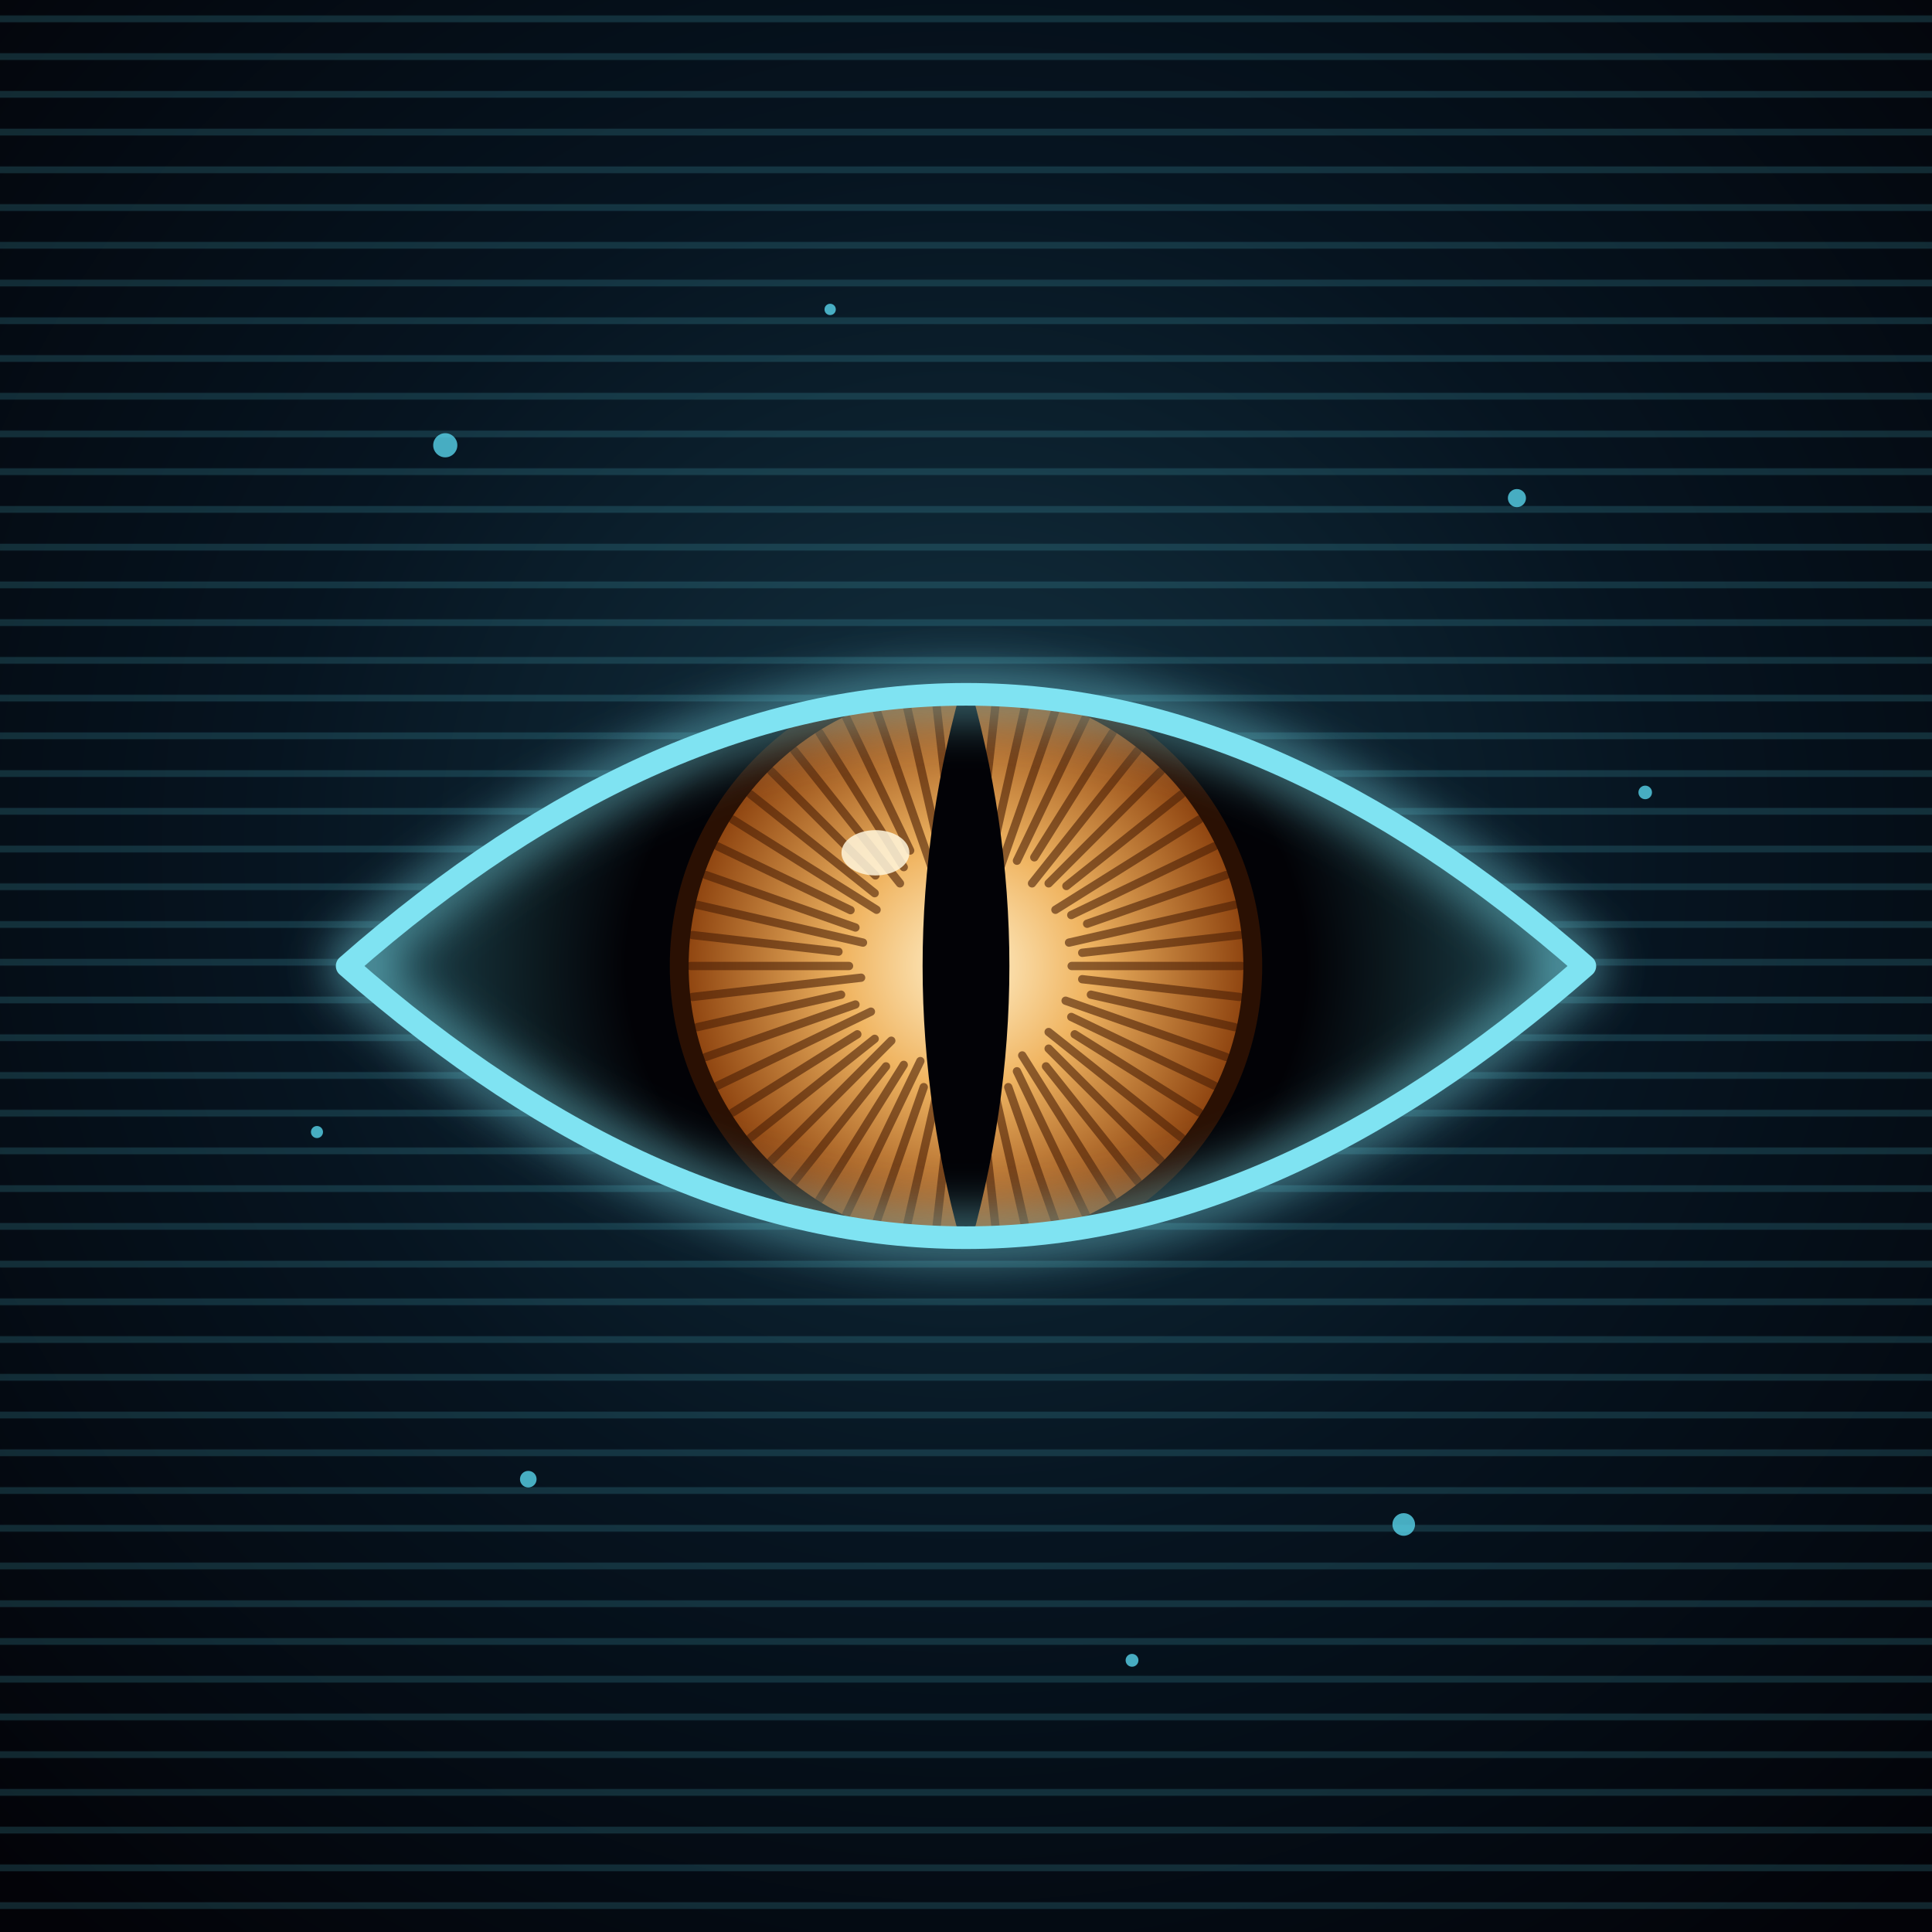
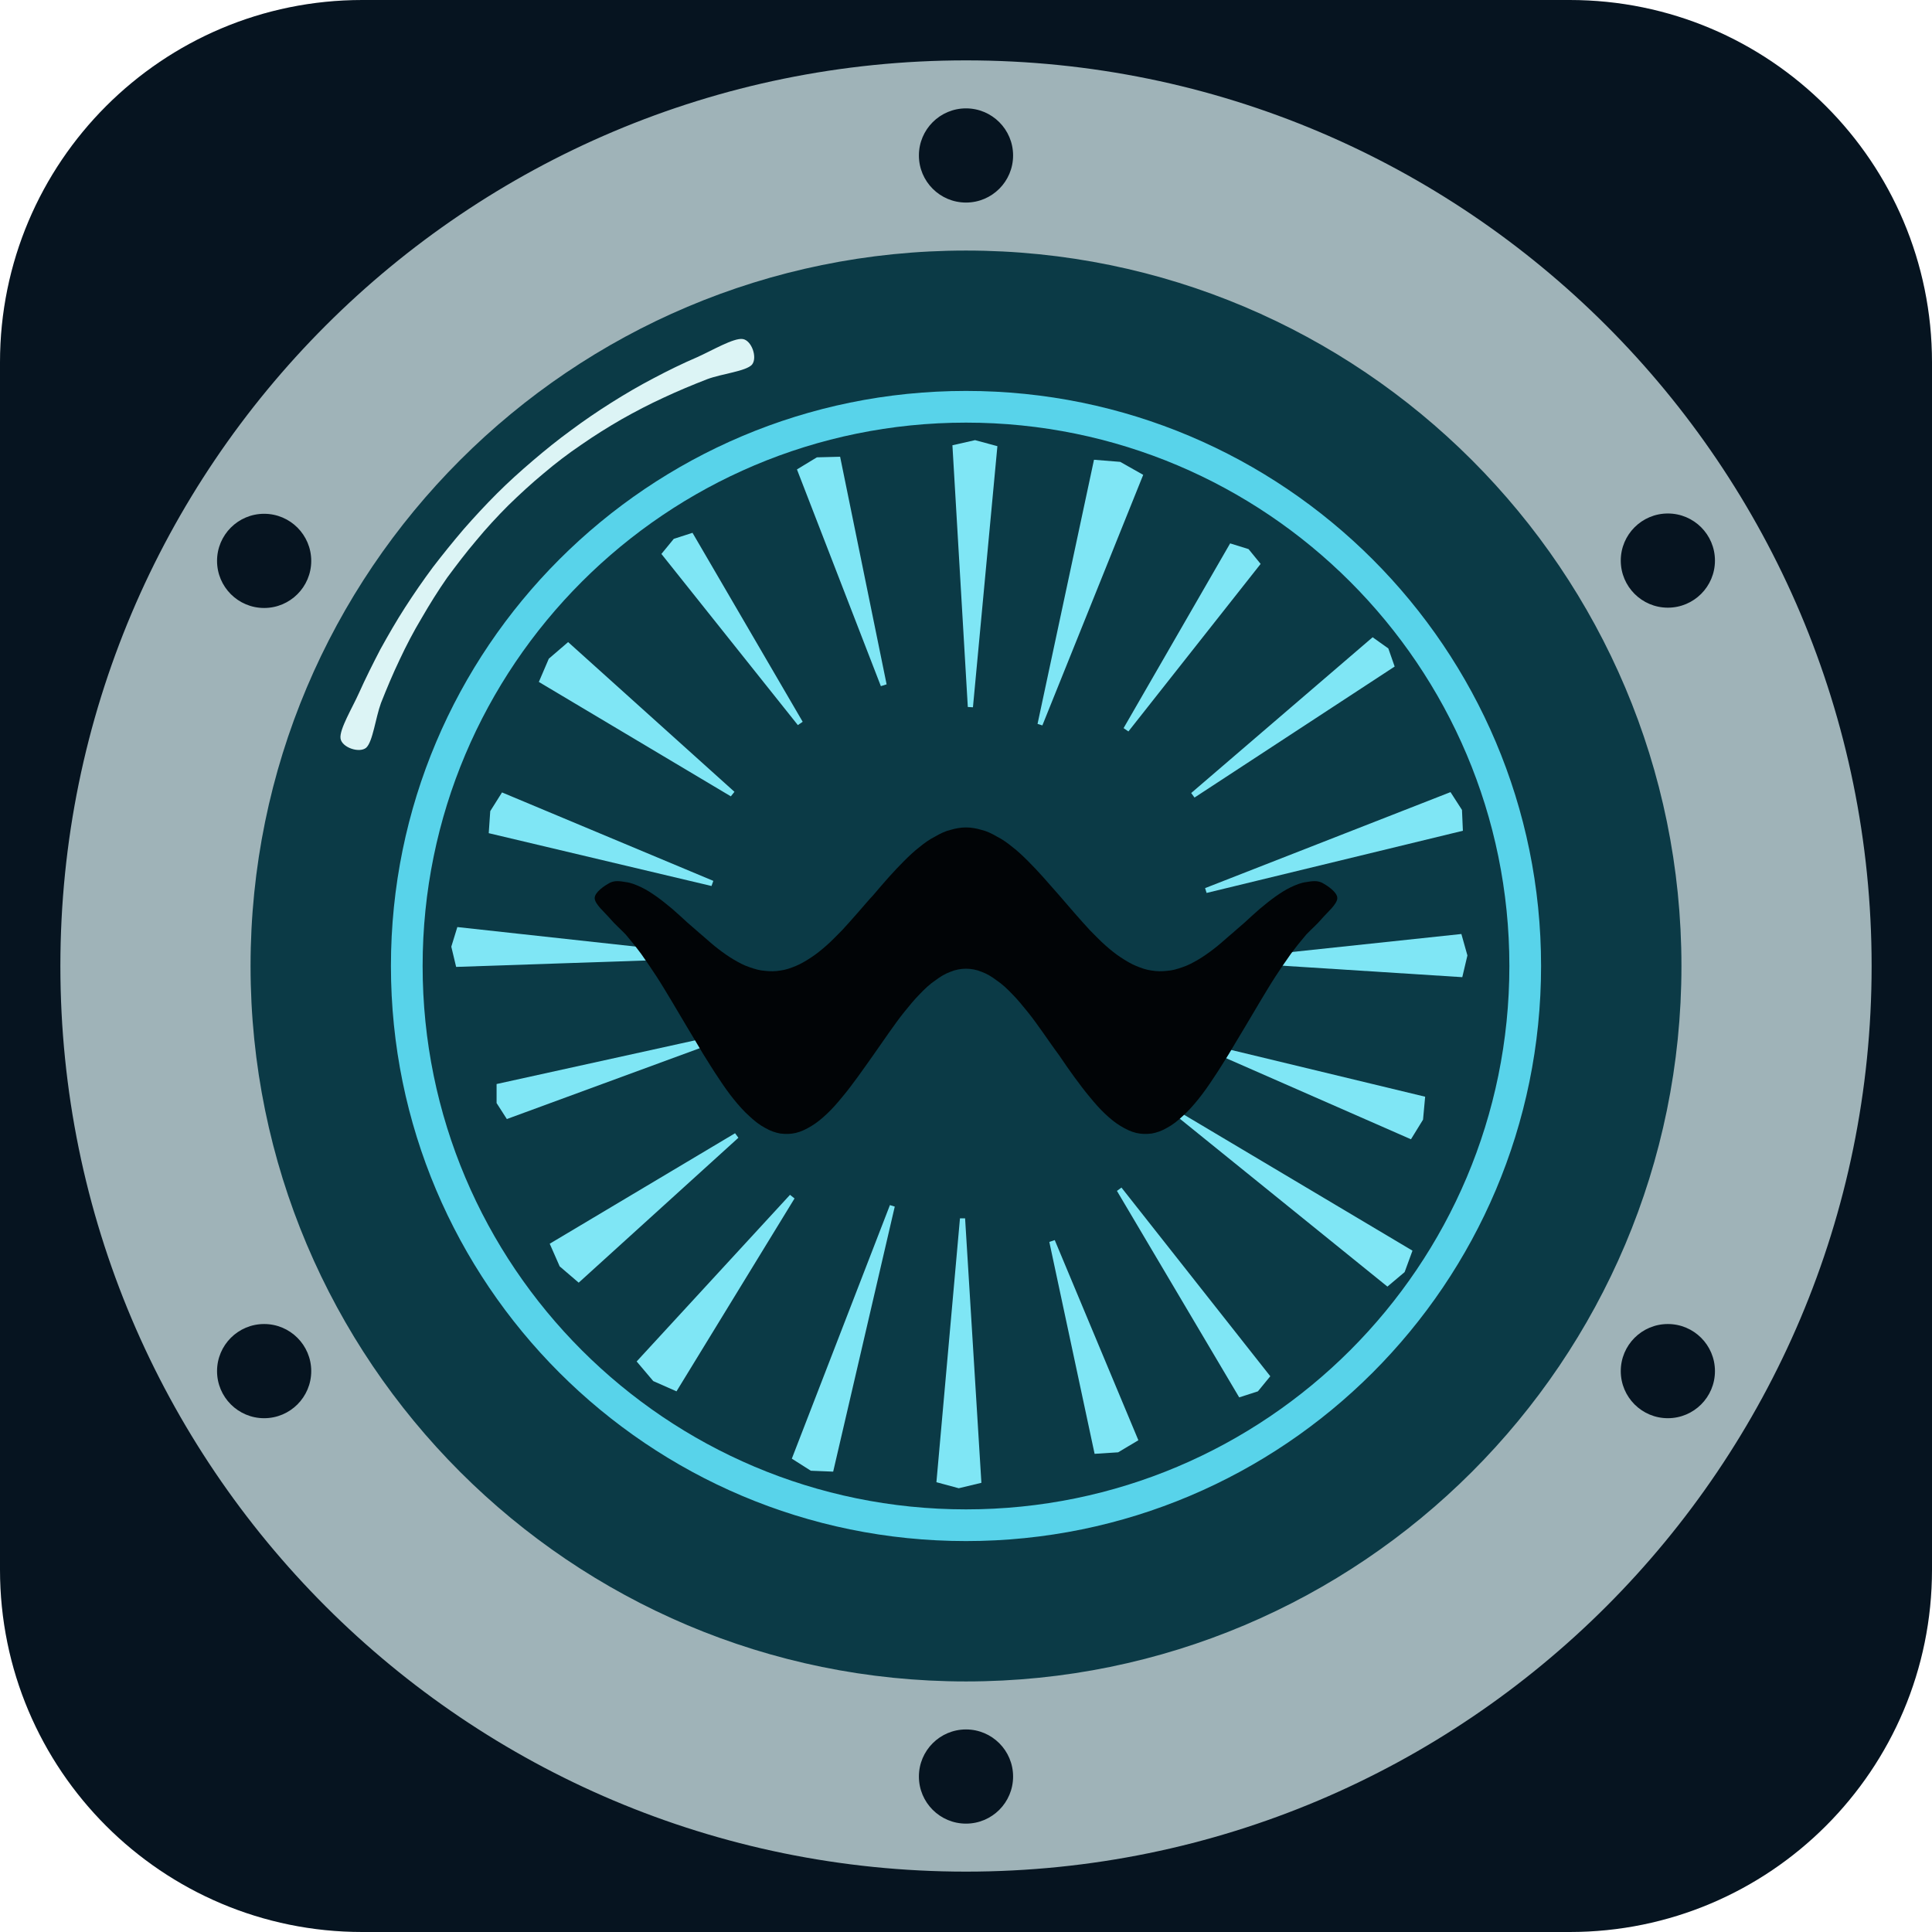
- <svg xmlns="http://www.w3.org/2000/svg" viewBox="0 0 512 512">
-   <defs>
-     <radialGradient id="bg" cx="50%" cy="44%" r="72%">
-       <stop offset="0" stop-color="#143241" />
-       <stop offset="0.5" stop-color="#061420" />
-       <stop offset="1" stop-color="#030308" />
-     </radialGradient>
-     <pattern id="lines" width="512" height="10" patternUnits="userSpaceOnUse">
-       <path d="M0 5H512" stroke="#58d3ea" stroke-opacity="0.17" stroke-width="1.8" />
-     </pattern>
-     <radialGradient id="iris" cx="50%" cy="50%" r="50%">
-       <stop offset="0" stop-color="#fff2cf" />
-       <stop offset="0.42" stop-color="#f0b562" />
-       <stop offset="1" stop-color="#8a3f0c" />
-     </radialGradient>
-     <radialGradient id="lid" cx="50%" cy="50%" r="50%">
-       <stop offset="0.55" stop-color="#58d3ea" stop-opacity="0" />
-       <stop offset="1" stop-color="#58d3ea" stop-opacity="0.35" />
-     </radialGradient>
-     <filter id="glow" x="-30%" y="-60%" width="160%" height="220%">
-       <feGaussianBlur stdDeviation="7" result="b" />
-       <feMerge>
-         <feMergeNode in="b" />
-         <feMergeNode in="SourceGraphic" />
-       </feMerge>
-     </filter>
-     <clipPath id="almond">
-       <path d="M92 256Q256 112 420 256Q256 400 92 256Z" />
-     </clipPath>
-   </defs>
-   <rect width="512" height="512" fill="url(#bg)" />
-   <rect width="512" height="512" fill="url(#lines)" />
-   <g fill="#58d3ea" fill-opacity="0.8">
-     <circle cx="118" cy="118" r="3.2" />
-     <circle cx="402" cy="132" r="2.4" />
-     <circle cx="372" cy="404" r="3" />
-     <circle cx="140" cy="392" r="2.2" />
-     <circle cx="84" cy="300" r="1.6" />
-     <circle cx="436" cy="210" r="1.8" />
-     <circle cx="220" cy="82" r="1.5" />
-     <circle cx="300" cy="440" r="1.7" />
-   </g>
-   <path d="M92 256Q256 112 420 256Q256 400 92 256Z" fill="#020206" />
-   <g clip-path="url(#almond)">
-     <rect x="92" y="112" width="328" height="288" fill="url(#lid)" />
-     <circle cx="256" cy="256" r="76" fill="url(#iris)" />
-     <g stroke="#4a1f05" stroke-opacity="0.6" stroke-width="2.2" stroke-linecap="round">
-       <path d="M284.0 256.0L329.0 256.0" />
-       <path d="M286.8 259.5L328.5 264.2" />
-       <path d="M289.1 263.6L327.2 272.2" />
-       <path d="M282.4 265.2L324.9 280.1" />
-       <path d="M283.9 269.5L321.8 287.7" />
-       <path d="M284.8 274.1L317.8 294.8" />
-       <path d="M277.9 273.5L313.1 301.5" />
-       <path d="M277.9 277.9L307.6 307.6" />
-       <path d="M277.2 282.6L301.5 313.1" />
-       <path d="M270.9 279.7L294.8 317.8" />
-       <path d="M269.5 283.9L287.7 321.8" />
-       <path d="M267.2 288.1L280.1 324.9" />
-       <path d="M262.2 283.3L272.2 327.2" />
-       <path d="M259.5 286.8L264.2 328.5" />
-       <path d="M256.0 290.0L256.0 329.0" />
-       <path d="M252.9 283.8L247.8 328.5" />
-       <path d="M249.1 286.2L239.8 327.2" />
-       <path d="M244.8 288.1L231.9 324.9" />
-       <path d="M243.9 281.2L224.3 321.8" />
-       <path d="M239.5 282.2L217.2 317.8" />
-       <path d="M234.8 282.6L210.5 313.1" />
-       <path d="M236.2 275.8L204.4 307.6" />
-       <path d="M231.8 275.3L198.9 301.5" />
-       <path d="M227.2 274.1L194.2 294.8" />
-       <path d="M230.8 268.1L190.2 287.7" />
-       <path d="M226.7 266.2L187.1 280.1" />
-       <path d="M222.9 263.6L184.8 272.2" />
-       <path d="M228.2 259.1L183.5 264.2" />
-       <path d="M225.0 256.0L183.0 256.0" />
-       <path d="M222.2 252.2L183.5 247.8" />
-       <path d="M228.7 249.8L184.8 239.8" />
-       <path d="M226.7 245.8L187.1 231.9" />
-       <path d="M225.4 241.2L190.2 224.3" />
-       <path d="M232.3 241.1L194.2 217.2" />
-       <path d="M231.8 236.7L198.9 210.5" />
-       <path d="M232.0 232.0L204.4 204.4" />
-       <path d="M238.5 234.1L210.5 198.9" />
-       <path d="M239.5 229.8L217.2 194.2" />
-       <path d="M241.2 225.4L224.3 190.2" />
-       <path d="M246.8 229.6L231.9 187.1" />
-       <path d="M249.1 225.8L239.8 184.8" />
-       <path d="M252.2 222.2L247.8 183.5" />
-       <path d="M256.0 228.0L256.0 183.0" />
-       <path d="M259.5 225.2L264.2 183.5" />
-       <path d="M263.6 222.9L272.2 184.8" />
-       <path d="M265.2 229.6L280.1 187.1" />
-       <path d="M269.5 228.1L287.7 190.2" />
-       <path d="M274.1 227.2L294.8 194.2" />
-       <path d="M273.5 234.1L301.5 198.9" />
-       <path d="M277.9 234.1L307.6 204.4" />
-       <path d="M282.6 234.8L313.1 210.5" />
-       <path d="M279.7 241.1L317.8 217.2" />
-       <path d="M283.9 242.5L321.8 224.3" />
-       <path d="M288.1 244.8L324.9 231.9" />
-       <path d="M283.3 249.8L327.2 239.8" />
-       <path d="M286.8 252.5L328.5 247.8" />
-     </g>
-     <circle cx="256" cy="256" r="76" fill="none" stroke="#2a1003" stroke-width="5" />
-     <path d="M256 178Q279 256 256 334Q233 256 256 178Z" fill="#020206" />
-     <ellipse cx="232" cy="226" rx="9" ry="6" fill="#fff6dc" fill-opacity="0.85" />
-   </g>
-   <path d="M92 256Q256 112 420 256Q256 400 92 256Z" fill="none" stroke="#7fe3f2" stroke-width="6" stroke-linejoin="round" filter="url(#glow)" />
+ <svg xmlns="http://www.w3.org/2000/svg" viewBox="0 0 64 64" width="64" height="64">
+   <rect width="64" height="64" rx="12" fill="#061420" />
+   <circle cx="32" cy="32" r="24" fill="#0b3a46" />
+   <path fill="#9fb3b8" fill-rule="evenodd" d="M62 32 A30 30 0 1 1 2 32 A30 30 0 1 1 62 32 Z M55.7 32 A23.7 23.7 0 1 0 8.3 32 A23.7 23.7 0 1 0 55.7 32 Z M56.81 45.42 A1.56 1.56 0 1 0 53.69 45.42 A1.56 1.56 0 1 0 56.81 45.42 Z M33.56 58.85 A1.56 1.56 0 1 0 30.44 58.85 A1.56 1.56 0 1 0 33.56 58.85 Z M10.31 45.42 A1.56 1.56 0 1 0 7.19 45.42 A1.56 1.56 0 1 0 10.31 45.42 Z M10.31 18.58 A1.56 1.56 0 1 0 7.19 18.58 A1.56 1.56 0 1 0 10.31 18.58 Z M33.56 5.15 A1.56 1.56 0 1 0 30.44 5.15 A1.56 1.56 0 1 0 33.56 5.15 Z M56.81 18.57 A1.56 1.56 0 1 0 53.69 18.57 A1.56 1.56 0 1 0 56.81 18.57 Z" />
+   <path fill="#7fe6f5" fill-rule="evenodd" d="M41.07 31.72 L48.41 30.94 L48.61 31.65 L48.44 32.37 L41.07 31.9 Z M39.95 34.58 L47.21 36.33 L47.14 37.09 L46.74 37.74 L39.9 34.74 Z M39.11 36.86 L46.79 41.43 L46.53 42.14 L45.96 42.62 L39.01 37 Z M37.15 39.34 L42.08 45.59 L41.67 46.09 L41.05 46.29 L37 39.45 Z M34.94 41.08 L37.71 47.71 L37.04 48.11 L36.26 48.16 L34.76 41.14 Z M31.97 40.36 L32.51 49.12 L31.76 49.3 L31.02 49.1 L31.8 40.36 Z M29.64 39.97 L27.6 48.75 L26.86 48.72 L26.23 48.32 L29.48 39.92 Z M26.32 39.7 L22.41 46.09 L21.64 45.75 L21.09 45.1 L26.17 39.58 Z M24.46 37.69 L19.17 42.49 L18.54 41.95 L18.21 41.2 L24.35 37.54 Z M23.95 34.44 L16.79 37.07 L16.45 36.54 L16.45 35.91 L23.9 34.27 Z M23.09 31.76 L15.11 32.03 L14.95 31.36 L15.15 30.71 L23.1 31.58 Z M23.57 29.35 L16.19 27.6 L16.24 26.87 L16.63 26.25 L23.63 29.18 Z M24.21 26.38 L17.85 22.59 L18.18 21.82 L18.82 21.27 L24.33 26.23 Z M26.43 24.02 L21.91 18.35 L22.32 17.85 L22.94 17.65 L26.59 23.91 Z M29.18 22.73 L26.4 15.55 L27.06 15.15 L27.83 15.13 L29.37 22.67 Z M32.06 23.42 L31.55 14.75 L32.3 14.58 L33.04 14.78 L32.23 23.43 Z M34.37 23.98 L36.24 15.23 L37.11 15.3 L37.87 15.73 L34.53 24.03 Z M37.22 24.12 L40.75 18 L41.36 18.19 L41.76 18.68 L37.38 24.23 Z M39.46 26.27 L45.47 21.11 L45.99 21.48 L46.2 22.08 L39.57 26.42 Z M39.92 29.42 L48.05 26.24 L48.43 26.83 L48.46 27.52 L39.97 29.58 Z" />
+   <path fill="#58d3ea" fill-rule="evenodd" d="M51.05 32 A19.05 19.05 0 1 1 12.95 32 A19.05 19.05 0 1 1 51.05 32 Z M50 32 A18 18 0 1 0 14 32 A18 18 0 1 0 50 32 Z" />
+   <path fill="#dcf4f5" fill-rule="evenodd" d="M11.28 24.46 C11.24 24.16 11.67 23.45 11.89 22.96 C12.11 22.47 12.35 21.99 12.6 21.51 C12.86 21.04 13.13 20.57 13.42 20.12 C13.71 19.67 14.02 19.22 14.34 18.79 C14.67 18.36 15.01 17.94 15.36 17.53 C15.71 17.13 16.08 16.73 16.46 16.35 C16.84 15.97 17.24 15.61 17.65 15.26 C18.06 14.91 18.48 14.57 18.92 14.25 C19.35 13.93 19.79 13.63 20.25 13.34 C20.71 13.05 21.17 12.78 21.65 12.53 C22.12 12.28 22.61 12.04 23.1 11.83 C23.59 11.61 24.3 11.19 24.6 11.23 C24.9 11.27 25.1 11.85 24.91 12.08 C24.71 12.3 23.91 12.38 23.43 12.56 C22.94 12.75 22.46 12.95 21.99 13.17 C21.51 13.39 21.05 13.63 20.59 13.89 C20.14 14.15 19.69 14.43 19.26 14.73 C18.83 15.02 18.41 15.34 18.01 15.68 C17.61 16.01 17.22 16.37 16.84 16.74 C16.47 17.11 16.11 17.5 15.78 17.9 C15.44 18.3 15.12 18.72 14.81 19.14 C14.51 19.57 14.23 20.02 13.97 20.47 C13.7 20.92 13.46 21.38 13.24 21.85 C13.01 22.33 12.81 22.81 12.62 23.29 C12.44 23.78 12.35 24.57 12.13 24.77 C11.9 24.96 11.32 24.76 11.28 24.46 Z" />
+   <path fill="#010406" fill-rule="evenodd" d="M19.7 29.75 C19.7 29.55 20.04 29.33 20.21 29.24 C20.38 29.16 20.55 29.19 20.73 29.22 C20.9 29.24 21.07 29.31 21.24 29.39 C21.41 29.47 21.58 29.58 21.75 29.7 C21.92 29.82 22.09 29.96 22.26 30.1 C22.43 30.25 22.6 30.4 22.77 30.56 C22.95 30.71 23.12 30.87 23.29 31.01 C23.46 31.16 23.63 31.31 23.8 31.44 C23.97 31.57 24.14 31.69 24.31 31.79 C24.48 31.89 24.65 31.98 24.83 32.04 C25 32.1 25.17 32.15 25.34 32.16 C25.51 32.18 25.68 32.18 25.85 32.15 C26.02 32.13 26.19 32.07 26.36 32 C26.53 31.93 26.7 31.83 26.88 31.71 C27.05 31.6 27.22 31.46 27.39 31.31 C27.56 31.16 27.73 30.98 27.9 30.81 C28.07 30.63 28.24 30.43 28.41 30.24 C28.58 30.05 28.75 29.84 28.93 29.65 C29.1 29.45 29.27 29.25 29.44 29.06 C29.61 28.87 29.78 28.69 29.95 28.52 C30.12 28.35 30.29 28.19 30.46 28.06 C30.63 27.92 30.8 27.8 30.98 27.71 C31.15 27.61 31.32 27.53 31.49 27.49 C31.66 27.44 31.83 27.41 32 27.41 C32.17 27.41 32.34 27.44 32.51 27.49 C32.68 27.53 32.85 27.61 33.02 27.71 C33.2 27.8 33.37 27.92 33.54 28.06 C33.71 28.19 33.88 28.35 34.05 28.52 C34.22 28.69 34.39 28.87 34.56 29.06 C34.73 29.25 34.9 29.45 35.08 29.65 C35.25 29.84 35.42 30.05 35.59 30.24 C35.76 30.43 35.93 30.63 36.1 30.81 C36.27 30.98 36.44 31.16 36.61 31.31 C36.78 31.46 36.95 31.6 37.12 31.71 C37.3 31.83 37.47 31.93 37.64 32 C37.81 32.07 37.98 32.13 38.15 32.15 C38.32 32.18 38.49 32.18 38.66 32.16 C38.83 32.15 39 32.1 39.17 32.04 C39.35 31.98 39.52 31.89 39.69 31.79 C39.86 31.69 40.03 31.57 40.2 31.44 C40.37 31.31 40.54 31.16 40.71 31.01 C40.88 30.87 41.05 30.71 41.23 30.56 C41.4 30.4 41.57 30.25 41.74 30.1 C41.91 29.96 42.08 29.82 42.25 29.7 C42.42 29.58 42.59 29.47 42.76 29.39 C42.93 29.31 43.1 29.24 43.27 29.22 C43.45 29.19 43.62 29.16 43.79 29.24 C43.96 29.33 44.3 29.55 44.3 29.75 C44.3 29.95 43.96 30.23 43.79 30.43 C43.62 30.63 43.45 30.77 43.27 30.96 C43.1 31.16 42.93 31.37 42.76 31.6 C42.59 31.84 42.42 32.09 42.25 32.35 C42.08 32.61 41.91 32.9 41.74 33.18 C41.57 33.46 41.4 33.76 41.23 34.04 C41.05 34.33 40.88 34.63 40.71 34.91 C40.54 35.18 40.37 35.46 40.2 35.71 C40.03 35.97 39.86 36.21 39.69 36.42 C39.52 36.63 39.35 36.82 39.17 36.98 C39 37.14 38.83 37.27 38.66 37.36 C38.49 37.46 38.32 37.52 38.15 37.55 C37.98 37.57 37.81 37.57 37.64 37.53 C37.47 37.49 37.3 37.41 37.12 37.3 C36.95 37.2 36.78 37.06 36.61 36.9 C36.44 36.74 36.27 36.55 36.1 36.34 C35.93 36.14 35.76 35.91 35.59 35.68 C35.42 35.45 35.25 35.2 35.08 34.95 C34.9 34.71 34.73 34.46 34.56 34.22 C34.39 33.98 34.22 33.74 34.05 33.53 C33.88 33.32 33.71 33.11 33.54 32.94 C33.37 32.76 33.2 32.6 33.02 32.48 C32.85 32.35 32.68 32.25 32.51 32.19 C32.34 32.12 32.17 32.09 32 32.09 C31.83 32.09 31.66 32.12 31.49 32.19 C31.32 32.25 31.15 32.35 30.98 32.48 C30.8 32.6 30.63 32.76 30.46 32.94 C30.29 33.11 30.12 33.32 29.95 33.53 C29.78 33.74 29.61 33.98 29.44 34.22 C29.27 34.46 29.1 34.71 28.93 34.95 C28.75 35.2 28.58 35.45 28.41 35.68 C28.24 35.91 28.07 36.14 27.9 36.34 C27.73 36.55 27.56 36.74 27.39 36.9 C27.22 37.06 27.05 37.2 26.88 37.3 C26.7 37.41 26.53 37.49 26.36 37.53 C26.19 37.57 26.02 37.57 25.85 37.55 C25.68 37.52 25.51 37.46 25.34 37.36 C25.17 37.27 25 37.14 24.83 36.98 C24.65 36.82 24.48 36.63 24.31 36.42 C24.14 36.21 23.97 35.97 23.8 35.71 C23.63 35.46 23.46 35.18 23.29 34.91 C23.12 34.63 22.95 34.33 22.77 34.04 C22.6 33.76 22.43 33.46 22.26 33.18 C22.09 32.9 21.92 32.61 21.75 32.35 C21.58 32.09 21.41 31.84 21.24 31.6 C21.07 31.37 20.9 31.16 20.73 30.96 C20.55 30.77 20.38 30.63 20.21 30.43 C20.04 30.23 19.7 29.95 19.7 29.75 Z" />
</svg>
